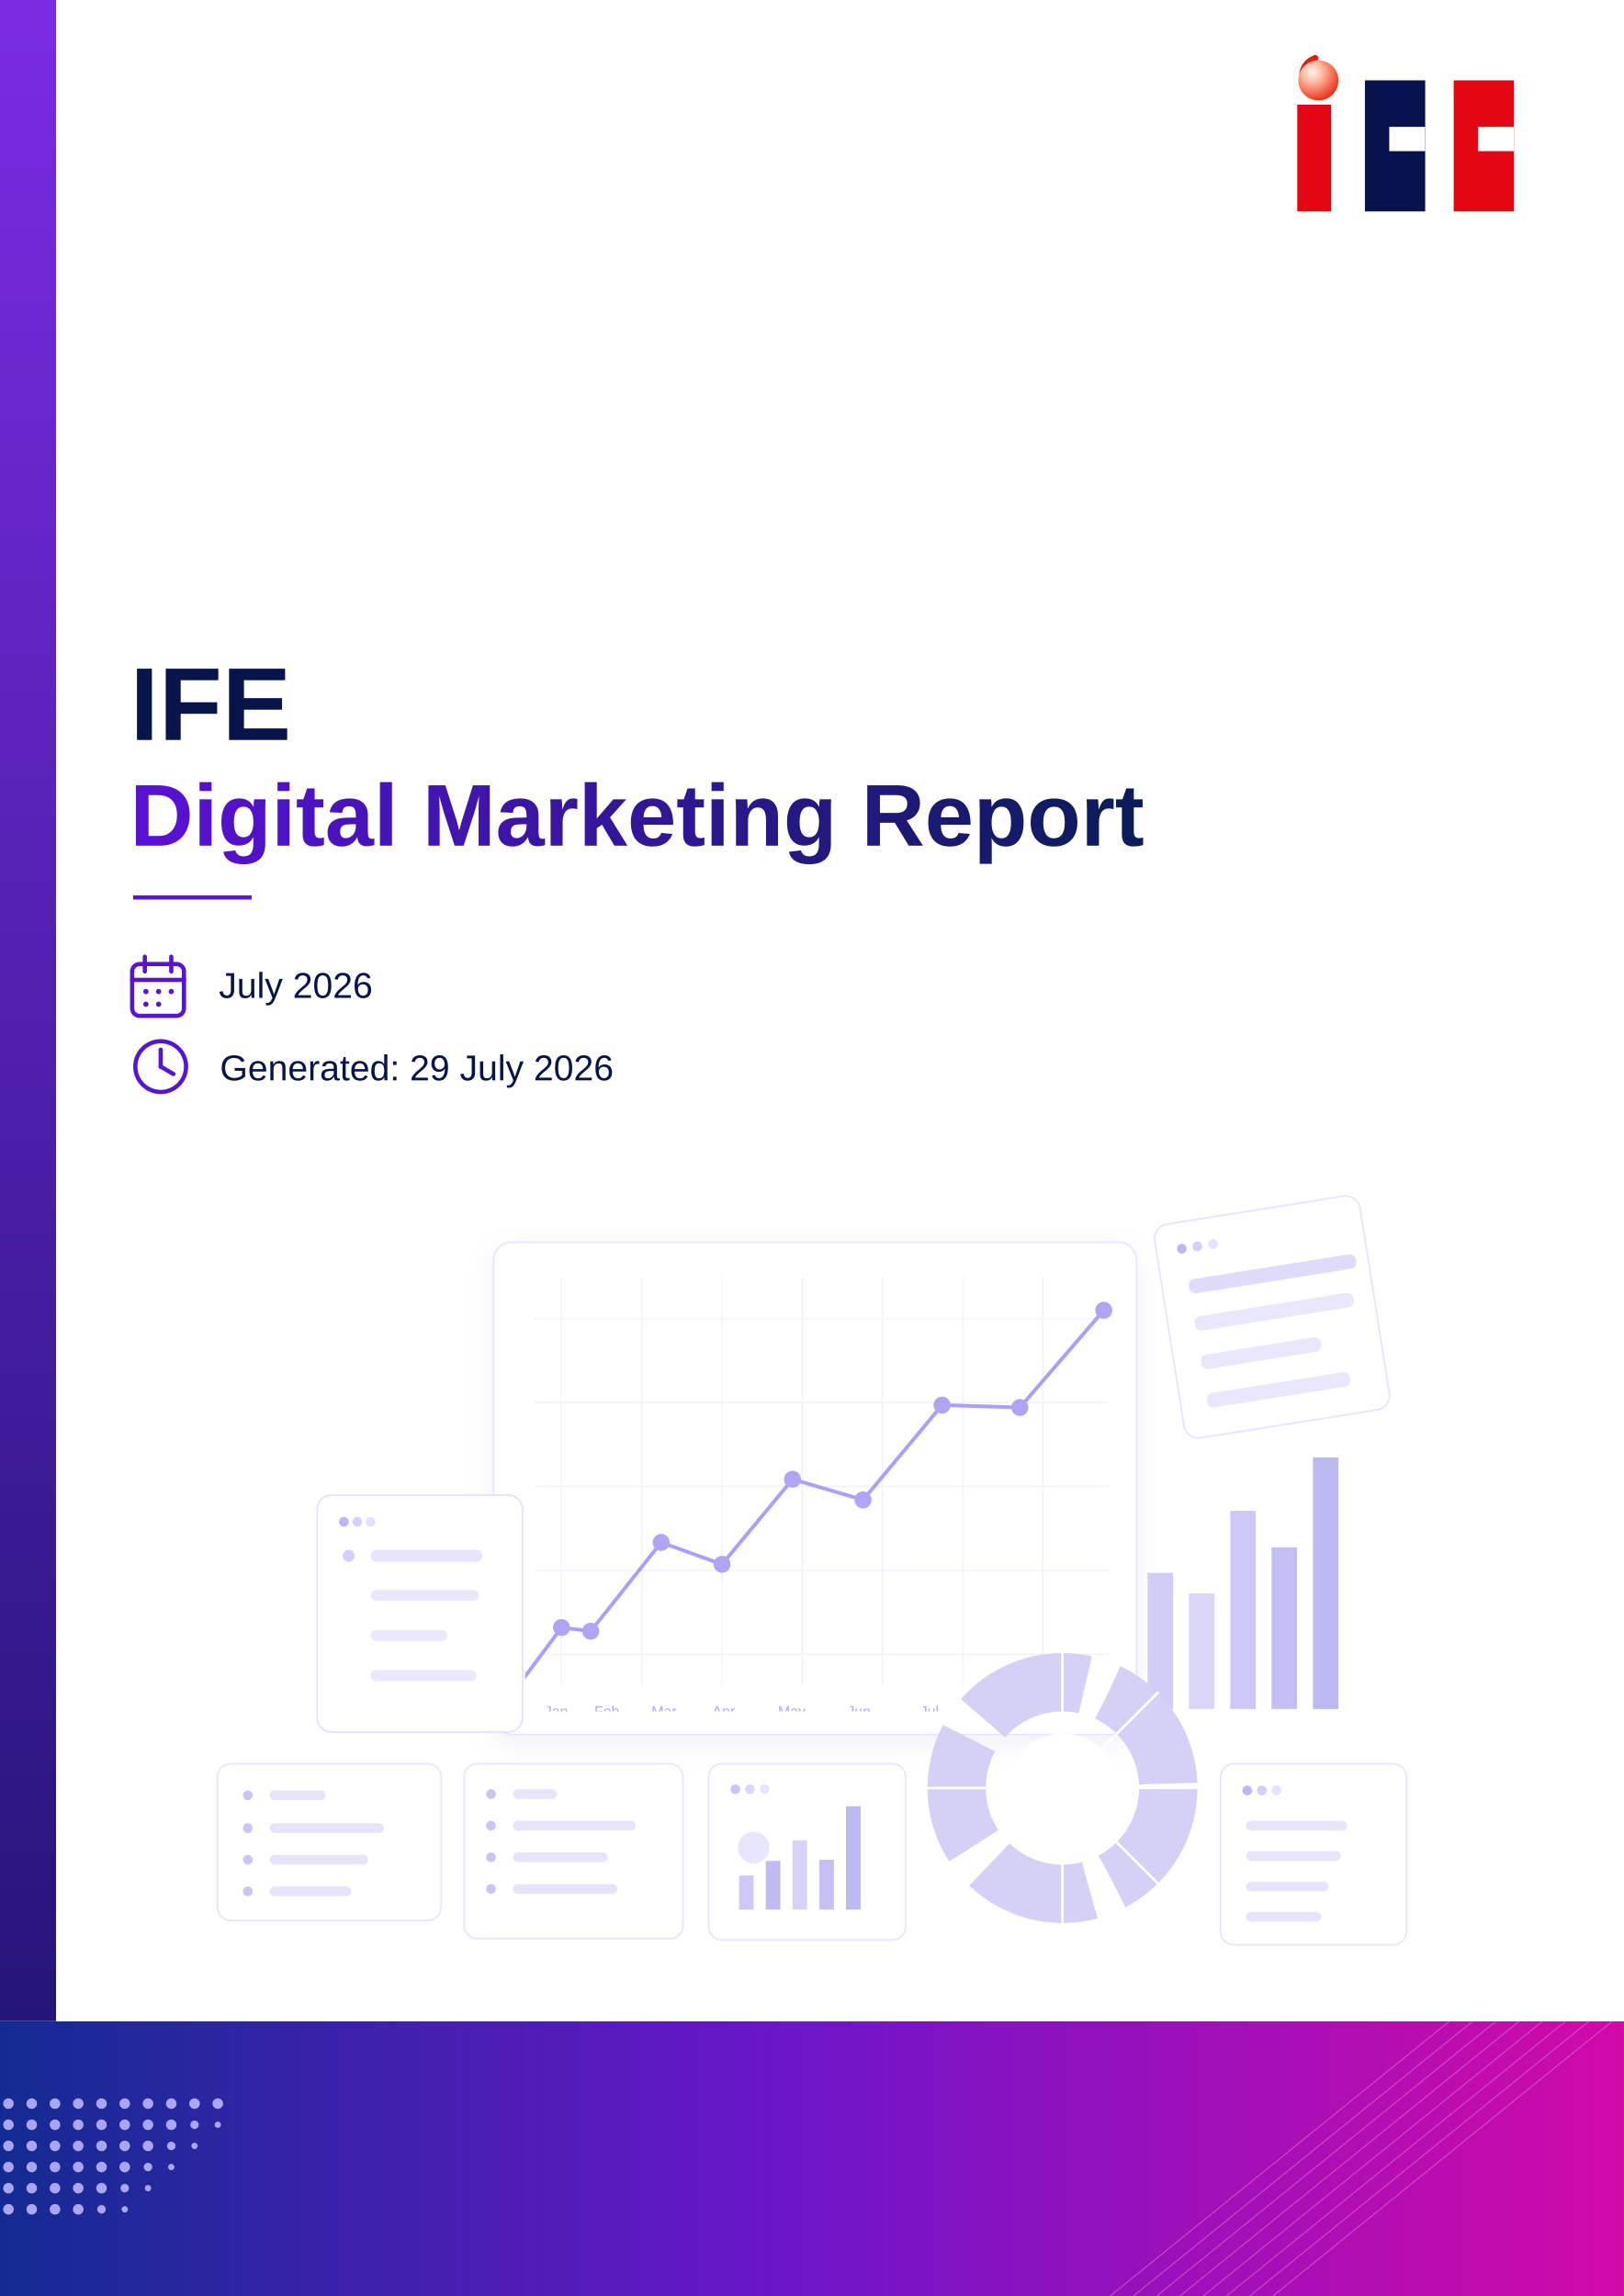
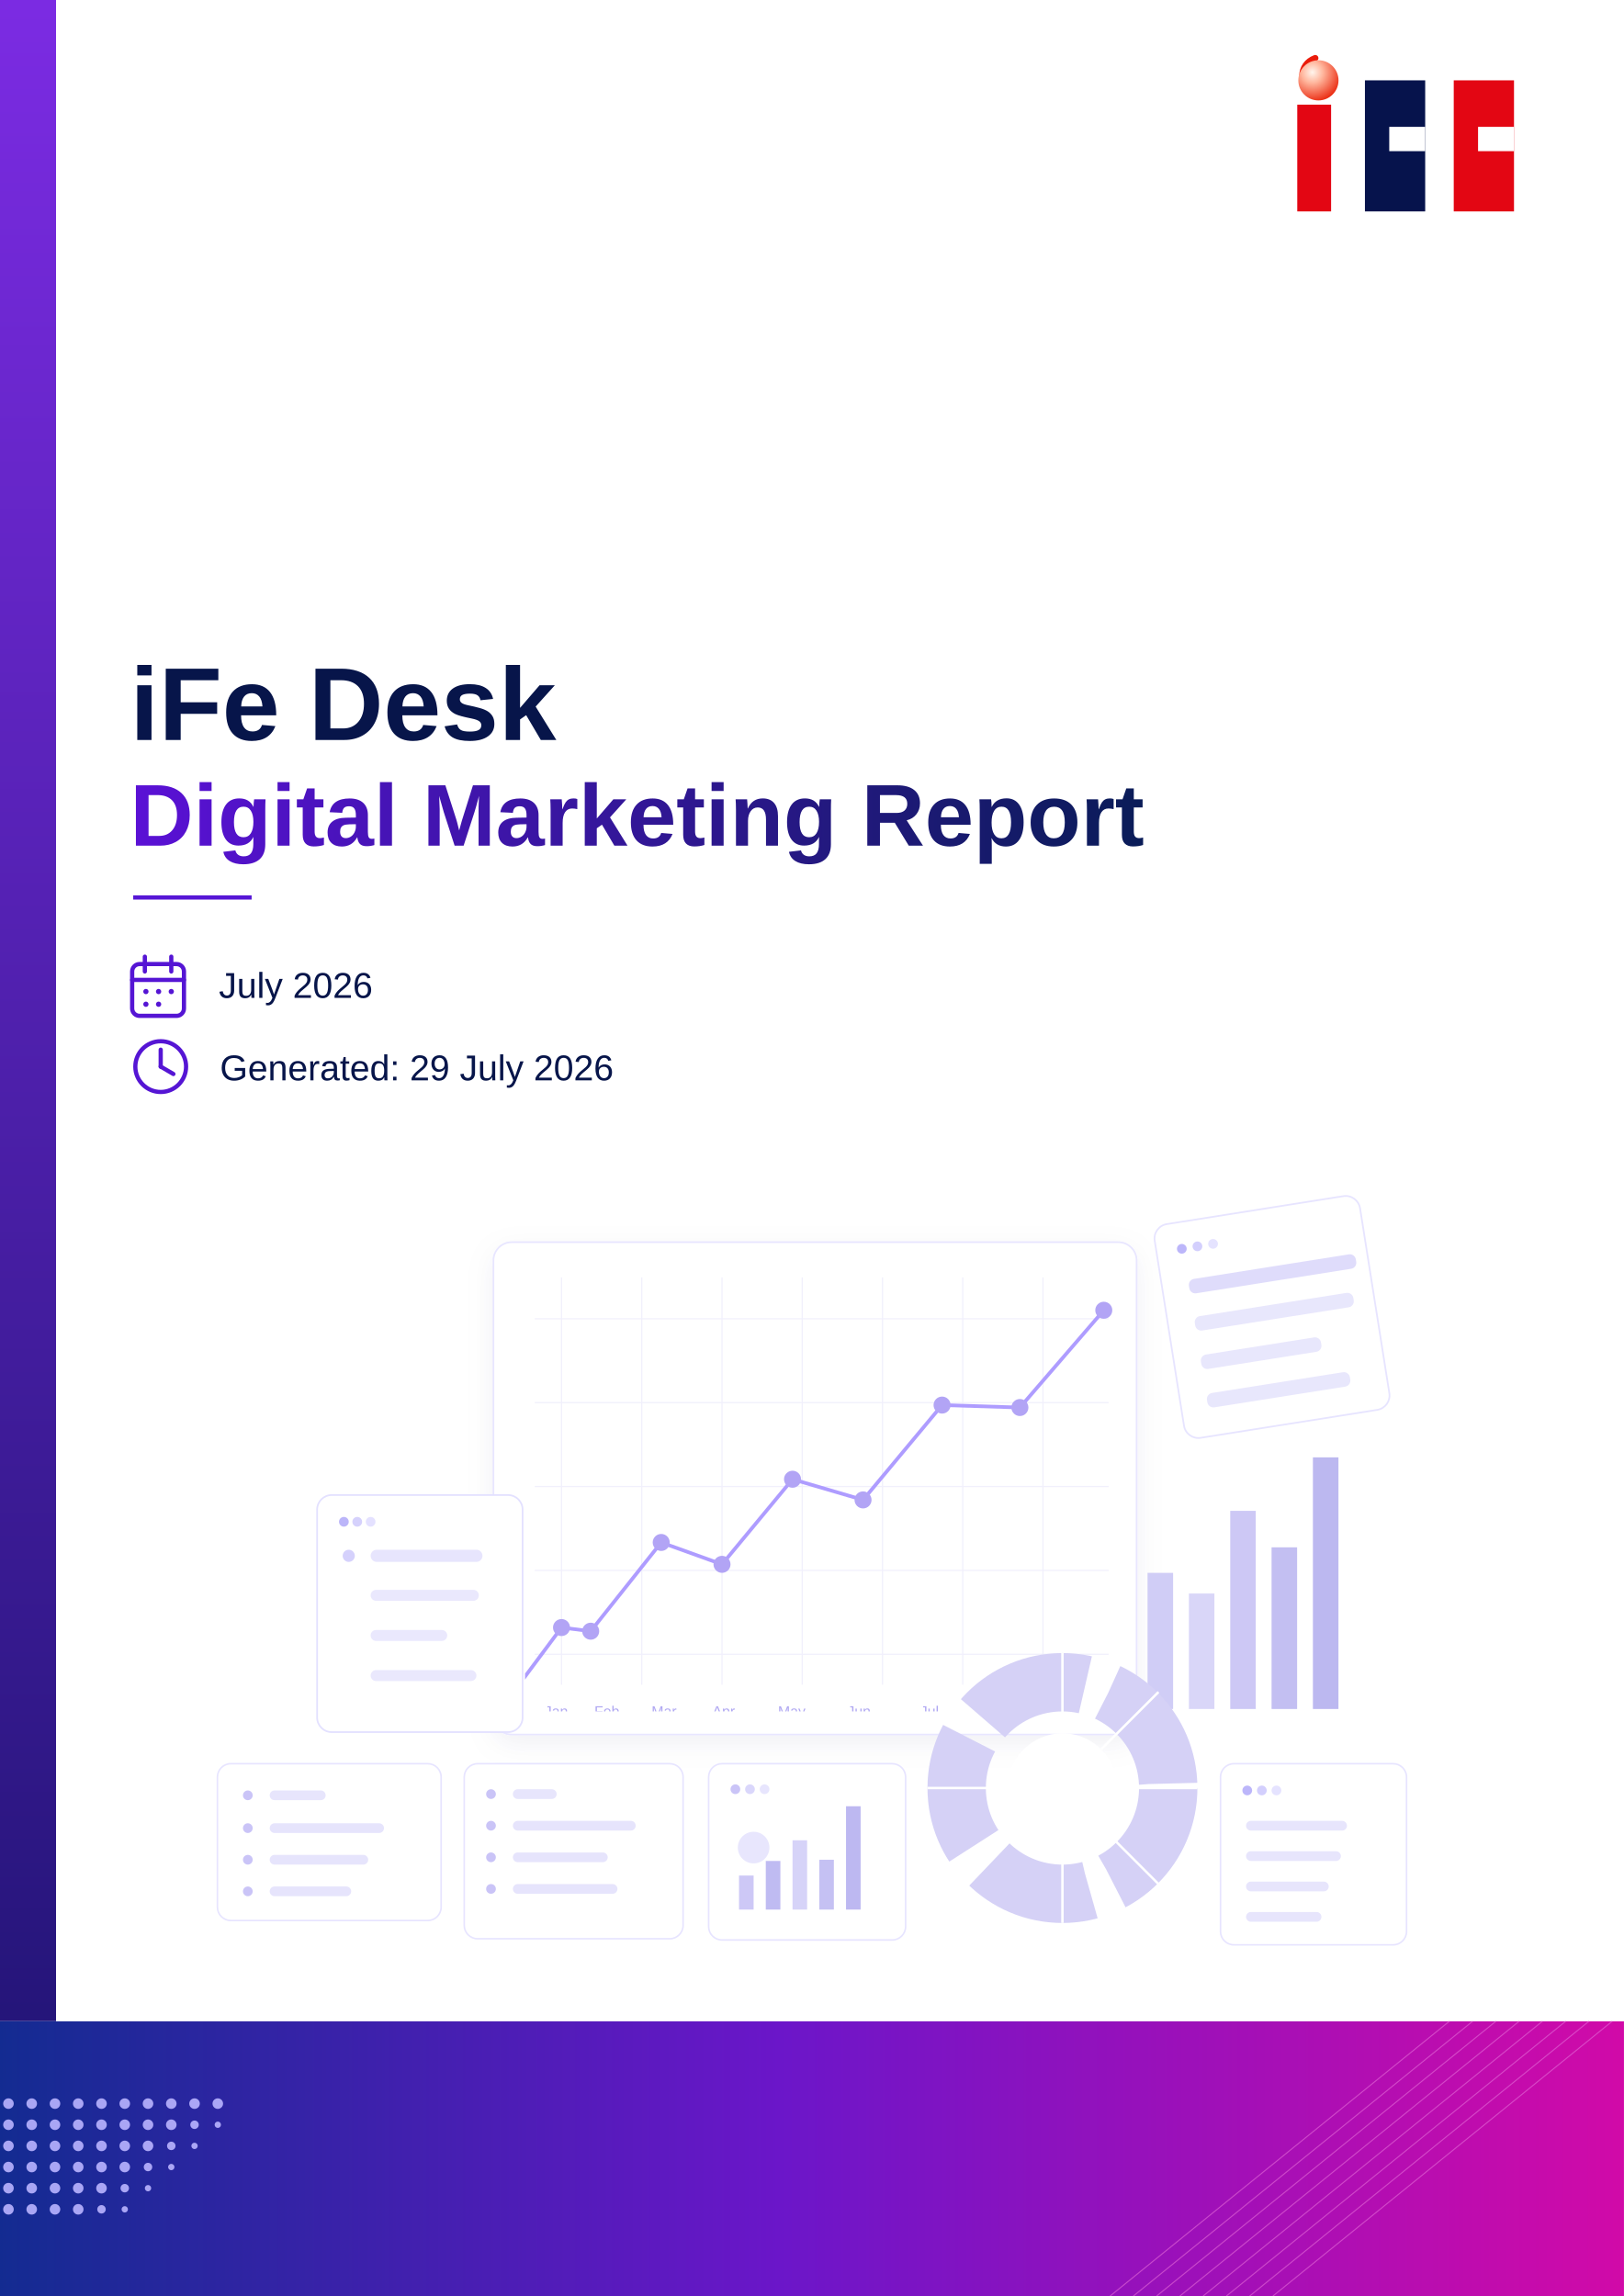
<svg xmlns="http://www.w3.org/2000/svg" width="1536" height="2172" viewBox="0 0 1536 2172" role="img" aria-labelledby="title desc">
  <defs>
    <linearGradient id="sideGrad" x1="0" y1="0" x2="0" y2="1">
      <stop offset="0%" stop-color="#7B2BE2" />
      <stop offset="100%" stop-color="#25157A" />
    </linearGradient>
    <linearGradient id="footerGrad" x1="0" y1="0" x2="1" y2="0">
      <stop offset="0%" stop-color="#132B91" />
      <stop offset="48%" stop-color="#6B16C9" />
      <stop offset="100%" stop-color="#D10AA8" />
    </linearGradient>
    <linearGradient id="titleGrad" x1="0" y1="0" x2="1" y2="0">
      <stop offset="0%" stop-color="#5A11D5" />
      <stop offset="100%" stop-color="#0A1C58" />
    </linearGradient>
    <radialGradient id="logoSphere" cx="35%" cy="30%" r="75%">
      <stop offset="0%" stop-color="#FFF5ED" />
      <stop offset="35%" stop-color="#FFB79E" />
      <stop offset="100%" stop-color="#EA2A10" />
    </radialGradient>
    <filter id="softShadow" x="-20%" y="-20%" width="140%" height="140%">
      <feDropShadow dx="0" dy="7" stdDeviation="11" flood-color="#1B1450" flood-opacity="0.10" />
    </filter>
    <clipPath id="chartClip">
      <rect x="846" y="267" width="505" height="385" rx="14" />
    </clipPath>
  </defs>
  <rect width="1536" height="2172" fill="#FFFFFF" />
  <rect x="0" y="0" width="53" height="1912" fill="url(#sideGrad)" />
  <rect x="0" y="1912" width="1536" height="260" fill="url(#footerGrad)" />
  <rect x="53" y="0" width="1483" height="1912" fill="#FFFFFF" />
  <g id="ife-logo" transform="translate(1218 55)">
    <g transform="translate(0 0)">
      <path d="M25 34 C10 26,10 6,26 0" fill="none" stroke="#EA1C0B" stroke-width="6" stroke-linecap="round" />
      <circle cx="29" cy="21" r="19" fill="url(#logoSphere)" />
      <rect x="9" y="44" width="32" height="101" fill="#E30613" />
      <rect x="73" y="21" width="57" height="124" fill="#06134C" />
      <rect x="96" y="65" width="34" height="23" fill="#FFFFFF" />
      <rect x="157" y="21" width="57" height="124" fill="#E30613" />
      <rect x="180" y="65" width="34" height="23" fill="#FFFFFF" />
    </g>
  </g>
-   <text id="brand-label" x="123" y="700" font-family="Arial, Helvetica, sans-serif" font-size="98" font-weight="700" fill="#07154A">IFE</text>
+   <text id="brand-label" x="123" y="700" font-family="Arial, Helvetica, sans-serif" font-size="98" font-weight="700" fill="#07154A">iFe Desk</text>
  <text id="report-title" x="123" y="800" font-family="Arial, Helvetica, sans-serif" font-size="83" font-weight="700" fill="url(#titleGrad)">Digital Marketing Report</text>
  <rect x="126" y="847" width="112" height="4" fill="#5616D5" />
  <g id="calendar-icon" transform="translate(125 905)" fill="none" stroke="#5515D4" stroke-width="4" stroke-linecap="round" stroke-linejoin="round">
    <rect x="0" y="7" width="49" height="49" rx="7" />
    <line x1="0" y1="22" x2="49" y2="22" />
    <line x1="12" y1="0" x2="12" y2="14" />
    <line x1="37" y1="0" x2="37" y2="14" />
    <circle cx="13" cy="33" r="2.5" fill="#5515D4" stroke="none" />
    <circle cx="25" cy="33" r="2.5" fill="#5515D4" stroke="none" />
    <circle cx="37" cy="33" r="2.5" fill="#5515D4" stroke="none" />
    <circle cx="13" cy="45" r="2.5" fill="#5515D4" stroke="none" />
    <circle cx="25" cy="45" r="2.5" fill="#5515D4" stroke="none" />
  </g>
  <text id="report-month" x="207" y="944" font-family="Arial, Helvetica, sans-serif" font-size="34" fill="#07154A">July 2026</text>
  <g id="clock-icon" transform="translate(127 984)" fill="none" stroke="#5515D4" stroke-width="4">
    <circle cx="25" cy="25" r="24" />
    <line x1="25" y1="25" x2="25" y2="9" stroke-linecap="round" />
    <line x1="25" y1="25" x2="37" y2="32" stroke-linecap="round" />
  </g>
  <text id="generated-date" x="208" y="1022" font-family="Arial, Helvetica, sans-serif" font-size="34" fill="#07154A">Generated: 29 July 2026</text>
  <g id="analytics-art" opacity="0.58" transform="translate(-476.3 869.2) scale(1.15)">
    <rect x="820" y="266" width="529" height="405" rx="15" fill="#FFFFFF" stroke="#D8D4FF" stroke-width="1.4" filter="url(#softShadow)" />
    <g clip-path="url(#chartClip)">
      <g stroke="#E7E5FA" stroke-width="1">
        <line x1="854" y1="329" x2="1326" y2="329" />
        <line x1="854" y1="398" x2="1326" y2="398" />
        <line x1="854" y1="467" x2="1326" y2="467" />
        <line x1="854" y1="536" x2="1326" y2="536" />
        <line x1="854" y1="605" x2="1326" y2="605" />
        <line x1="876" y1="295" x2="876" y2="630" />
        <line x1="942" y1="295" x2="942" y2="630" />
        <line x1="1008" y1="295" x2="1008" y2="630" />
        <line x1="1074" y1="295" x2="1074" y2="630" />
        <line x1="1140" y1="295" x2="1140" y2="630" />
        <line x1="1206" y1="295" x2="1206" y2="630" />
        <line x1="1272" y1="295" x2="1272" y2="630" />
      </g>
      <polyline points="844,626 876,583 900,586 958,513 1008,531 1066,461 1124,478 1189,400 1253,402 1322,322" fill="none" stroke="#7455FF" stroke-width="3" />
      <g fill="#7A63EE">
        <circle cx="876" cy="583" r="7" />
        <circle cx="900" cy="586" r="7" />
        <circle cx="958" cy="513" r="7" />
        <circle cx="1008" cy="531" r="7" />
        <circle cx="1066" cy="461" r="7" />
        <circle cx="1124" cy="478" r="7" />
        <circle cx="1189" cy="400" r="7" />
        <circle cx="1253" cy="402" r="7" />
        <circle cx="1322" cy="322" r="7" />
      </g>
      <g fill="#7668E8" font-family="Arial, Helvetica, sans-serif" font-size="12">
        <text x="862" y="656">Jan</text>
        <text x="903" y="656">Feb</text>
        <text x="950" y="656">Mar</text>
        <text x="1000" y="656">Apr</text>
        <text x="1054" y="656">May</text>
        <text x="1111" y="656">Jun</text>
        <text x="1171" y="656">Jul</text>
      </g>
    </g>
    <g transform="translate(675 474)">
      <rect width="169" height="195" rx="12" fill="#FFFFFF" stroke="#CFCBFF" stroke-width="1.4" />
      <circle cx="22" cy="22" r="4" fill="#8A7FF4" />
      <circle cx="33" cy="22" r="4" fill="#B6AFFA" />
      <circle cx="44" cy="22" r="4" fill="#D1CCFF" />
      <circle cx="26" cy="50" r="5" fill="#B7B0FA" />
      <rect x="44" y="45" width="92" height="10" rx="5" fill="#D6D2FB" />
      <rect x="44" y="78" width="89" height="9" rx="4.5" fill="#DAD7FC" />
      <rect x="44" y="111" width="63" height="9" rx="4.5" fill="#DAD7FC" />
      <rect x="44" y="144" width="87" height="9" rx="4.5" fill="#DAD7FC" />
    </g>
    <g transform="translate(1362 253) rotate(-9)">
      <rect width="171" height="178" rx="12" fill="#FFFFFF" stroke="#D5D1FF" stroke-width="1.4" />
      <circle cx="21" cy="22" r="4" fill="#8C82F6" />
      <circle cx="34" cy="22" r="4" fill="#B3ACFB" />
      <circle cx="47" cy="22" r="4" fill="#D2CEFF" />
      <rect x="22" y="48" width="139" height="12" rx="5" fill="#C8C3F8" />
      <rect x="22" y="79" width="132" height="12" rx="5" fill="#D8D5FA" />
      <rect x="22" y="111" width="100" height="12" rx="5" fill="#D8D5FA" />
      <rect x="22" y="143" width="119" height="12" rx="5" fill="#D8D5FA" />
    </g>
    <g transform="translate(1358 443)">
      <rect x="0" y="95" width="21" height="112" fill="#AEA8EF" />
      <rect x="34" y="112" width="21" height="95" fill="#BEB9F3" />
      <rect x="68" y="44" width="21" height="163" fill="#A8A1EE" />
      <rect x="102" y="74" width="21" height="133" fill="#9790E8" />
      <rect x="136" y="0" width="21" height="207" fill="#8C84E6" />
    </g>
    <g transform="translate(593 695)">
      <rect width="184" height="129" rx="11" fill="#FFFFFF" stroke="#D5D1FF" stroke-width="1.3" />
      <circle cx="25" cy="26" r="4" fill="#A39AF2" />
      <rect x="43" y="22" width="46" height="8" rx="4" fill="#D5D2FA" />
      <circle cx="25" cy="53" r="4" fill="#A39AF2" />
      <rect x="43" y="49" width="94" height="8" rx="4" fill="#D4D1FA" />
      <circle cx="25" cy="79" r="4" fill="#A39AF2" />
      <rect x="43" y="75" width="81" height="8" rx="4" fill="#D4D1FA" />
      <circle cx="25" cy="105" r="4" fill="#A39AF2" />
      <rect x="43" y="101" width="67" height="8" rx="4" fill="#D4D1FA" />
    </g>
    <g transform="translate(796 695)">
      <rect width="180" height="144" rx="11" fill="#FFFFFF" stroke="#D5D1FF" stroke-width="1.3" />
      <circle cx="22" cy="25" r="4" fill="#A39AF2" />
      <rect x="40" y="21" width="36" height="8" rx="4" fill="#D5D2FA" />
      <circle cx="22" cy="51" r="4" fill="#A39AF2" />
      <rect x="40" y="47" width="101" height="8" rx="4" fill="#D4D1FA" />
      <circle cx="22" cy="77" r="4" fill="#A39AF2" />
      <rect x="40" y="73" width="78" height="8" rx="4" fill="#D4D1FA" />
      <circle cx="22" cy="103" r="4" fill="#A39AF2" />
      <rect x="40" y="99" width="86" height="8" rx="4" fill="#D4D1FA" />
    </g>
    <g transform="translate(997 695)">
      <rect width="162" height="145" rx="11" fill="#FFFFFF" stroke="#D5D1FF" stroke-width="1.3" />
      <circle cx="22" cy="21" r="4" fill="#A39AF2" />
      <circle cx="34" cy="21" r="4" fill="#C0BAF8" />
      <circle cx="46" cy="21" r="4" fill="#D6D2FC" />
      <circle cx="37" cy="69" r="13" fill="#D7D4FC" />
      <rect x="25" y="92" width="12" height="28" fill="#A9A1EF" />
      <rect x="47" y="80" width="12" height="40" fill="#9189E8" />
      <rect x="69" y="63" width="12" height="57" fill="#B9B3F3" />
      <rect x="91" y="79" width="12" height="41" fill="#9B94EA" />
      <rect x="113" y="35" width="12" height="85" fill="#8D85E7" />
    </g>
    <g transform="translate(1288 715)">
      <circle cx="0" cy="0" r="87" fill="none" stroke="#B6B0EF" stroke-width="48" stroke-dasharray="94 20 89 20 93 20 93 20" />
      <circle cx="0" cy="0" r="45" fill="#FFFFFF" />
      <line x1="0" y1="-111" x2="0" y2="-45" stroke="#FFFFFF" stroke-width="2" />
      <line x1="79" y1="-79" x2="32" y2="-32" stroke="#FFFFFF" stroke-width="2" />
      <line x1="111" y1="0" x2="45" y2="0" stroke="#FFFFFF" stroke-width="2" />
      <line x1="79" y1="79" x2="32" y2="32" stroke="#FFFFFF" stroke-width="2" />
      <line x1="0" y1="111" x2="0" y2="45" stroke="#FFFFFF" stroke-width="2" />
      <line x1="-79" y1="79" x2="-32" y2="32" stroke="#FFFFFF" stroke-width="2" />
      <line x1="-111" y1="0" x2="-45" y2="0" stroke="#FFFFFF" stroke-width="2" />
    </g>
    <g transform="translate(1418 695)">
      <rect width="153" height="149" rx="11" fill="#FFFFFF" stroke="#D5D1FF" stroke-width="1.3" />
      <circle cx="22" cy="22" r="4" fill="#8C82F6" />
      <circle cx="34" cy="22" r="4" fill="#B3ACFB" />
      <circle cx="46" cy="22" r="4" fill="#D2CEFF" />
      <rect x="21" y="47" width="83" height="8" rx="4" fill="#D5D2FA" />
      <rect x="21" y="72" width="78" height="8" rx="4" fill="#D5D2FA" />
      <rect x="21" y="97" width="68" height="8" rx="4" fill="#D5D2FA" />
      <rect x="21" y="122" width="62" height="8" rx="4" fill="#D5D2FA" />
    </g>
  </g>
  <g id="footer-dots" fill="#B9B4FF" opacity="0.9">
    <g transform="translate(8 1990)">
      <circle cx="0" cy="0" r="5" />
      <circle cx="22" cy="0" r="5" />
      <circle cx="44" cy="0" r="5" />
      <circle cx="66" cy="0" r="5" />
      <circle cx="88" cy="0" r="5" />
      <circle cx="110" cy="0" r="5" />
      <circle cx="132" cy="0" r="5" />
      <circle cx="154" cy="0" r="5" />
      <circle cx="176" cy="0" r="5" />
      <circle cx="198" cy="0" r="5" />
      <circle cx="0" cy="20" r="5" />
      <circle cx="22" cy="20" r="5" />
      <circle cx="44" cy="20" r="5" />
      <circle cx="66" cy="20" r="5" />
      <circle cx="88" cy="20" r="5" />
      <circle cx="110" cy="20" r="5" />
      <circle cx="132" cy="20" r="5" />
      <circle cx="154" cy="20" r="5" />
      <circle cx="176" cy="20" r="4" />
      <circle cx="198" cy="20" r="3" />
      <circle cx="0" cy="40" r="5" />
      <circle cx="22" cy="40" r="5" />
      <circle cx="44" cy="40" r="5" />
      <circle cx="66" cy="40" r="5" />
      <circle cx="88" cy="40" r="5" />
      <circle cx="110" cy="40" r="5" />
      <circle cx="132" cy="40" r="5" />
      <circle cx="154" cy="40" r="4" />
      <circle cx="176" cy="40" r="3" />
      <circle cx="0" cy="60" r="5" />
      <circle cx="22" cy="60" r="5" />
      <circle cx="44" cy="60" r="5" />
      <circle cx="66" cy="60" r="5" />
      <circle cx="88" cy="60" r="5" />
      <circle cx="110" cy="60" r="5" />
      <circle cx="132" cy="60" r="4" />
      <circle cx="154" cy="60" r="3" />
      <circle cx="0" cy="80" r="5" />
      <circle cx="22" cy="80" r="5" />
      <circle cx="44" cy="80" r="5" />
      <circle cx="66" cy="80" r="5" />
      <circle cx="88" cy="80" r="5" />
      <circle cx="110" cy="80" r="4" />
      <circle cx="132" cy="80" r="3" />
      <circle cx="0" cy="100" r="5" />
      <circle cx="22" cy="100" r="5" />
      <circle cx="44" cy="100" r="5" />
      <circle cx="66" cy="100" r="5" />
      <circle cx="88" cy="100" r="4" />
      <circle cx="110" cy="100" r="3" />
    </g>
  </g>
  <g id="footer-lines" fill="none" stroke="#E166D5" stroke-width="1" opacity="0.65">
    <line x1="1050" y1="2172" x2="1371" y2="1912" />
    <line x1="1072" y1="2172" x2="1393" y2="1912" />
    <line x1="1094" y1="2172" x2="1415" y2="1912" />
    <line x1="1116" y1="2172" x2="1437" y2="1912" />
    <line x1="1138" y1="2172" x2="1459" y2="1912" />
    <line x1="1160" y1="2172" x2="1481" y2="1912" />
    <line x1="1182" y1="2172" x2="1503" y2="1912" />
    <line x1="1204" y1="2172" x2="1525" y2="1912" />
  </g>
</svg>
